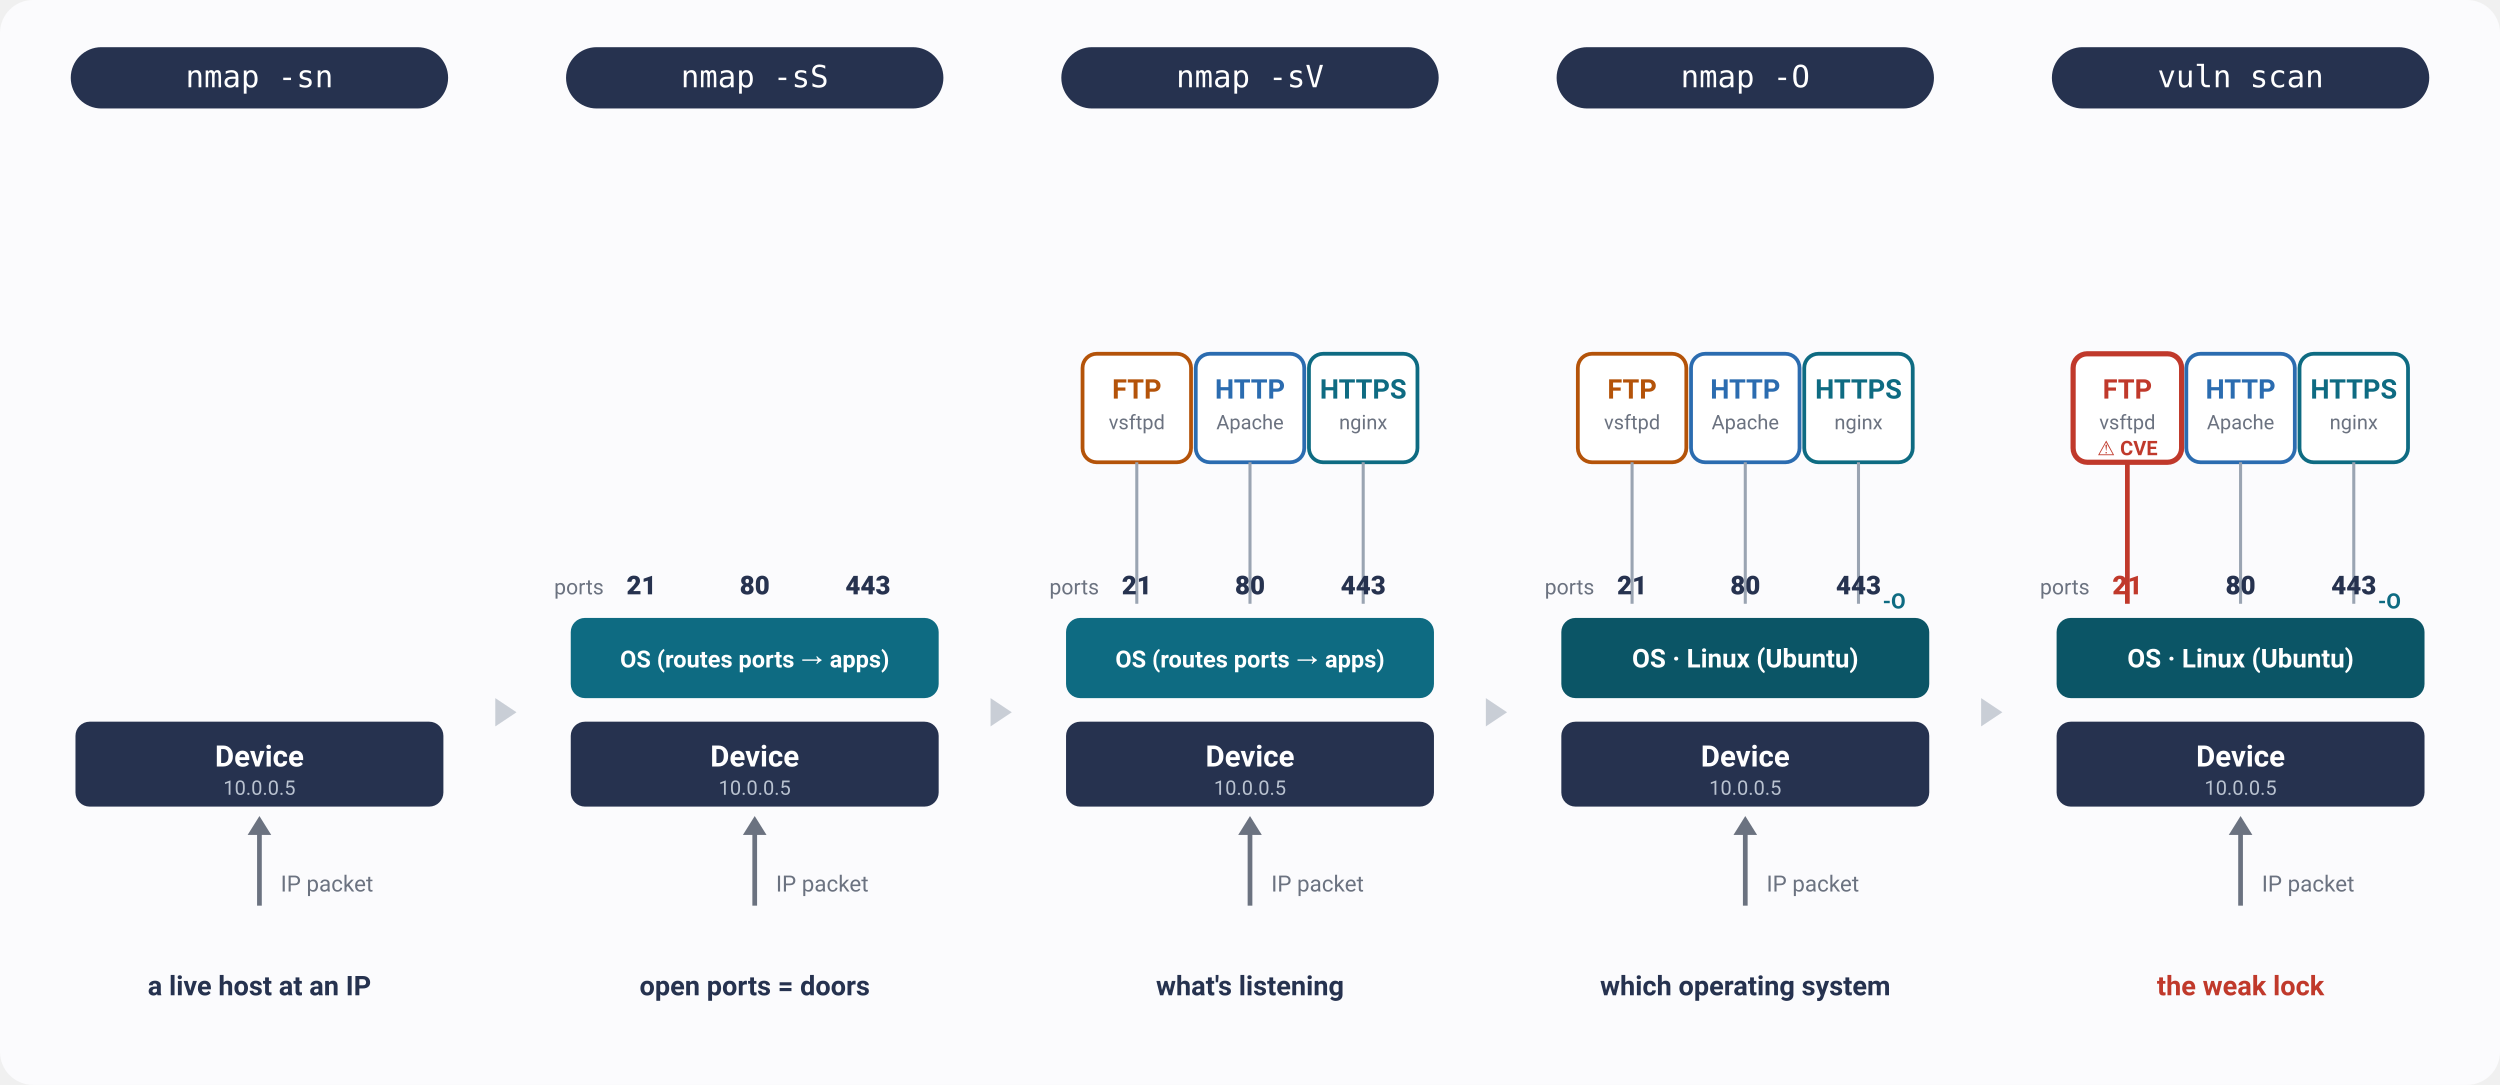
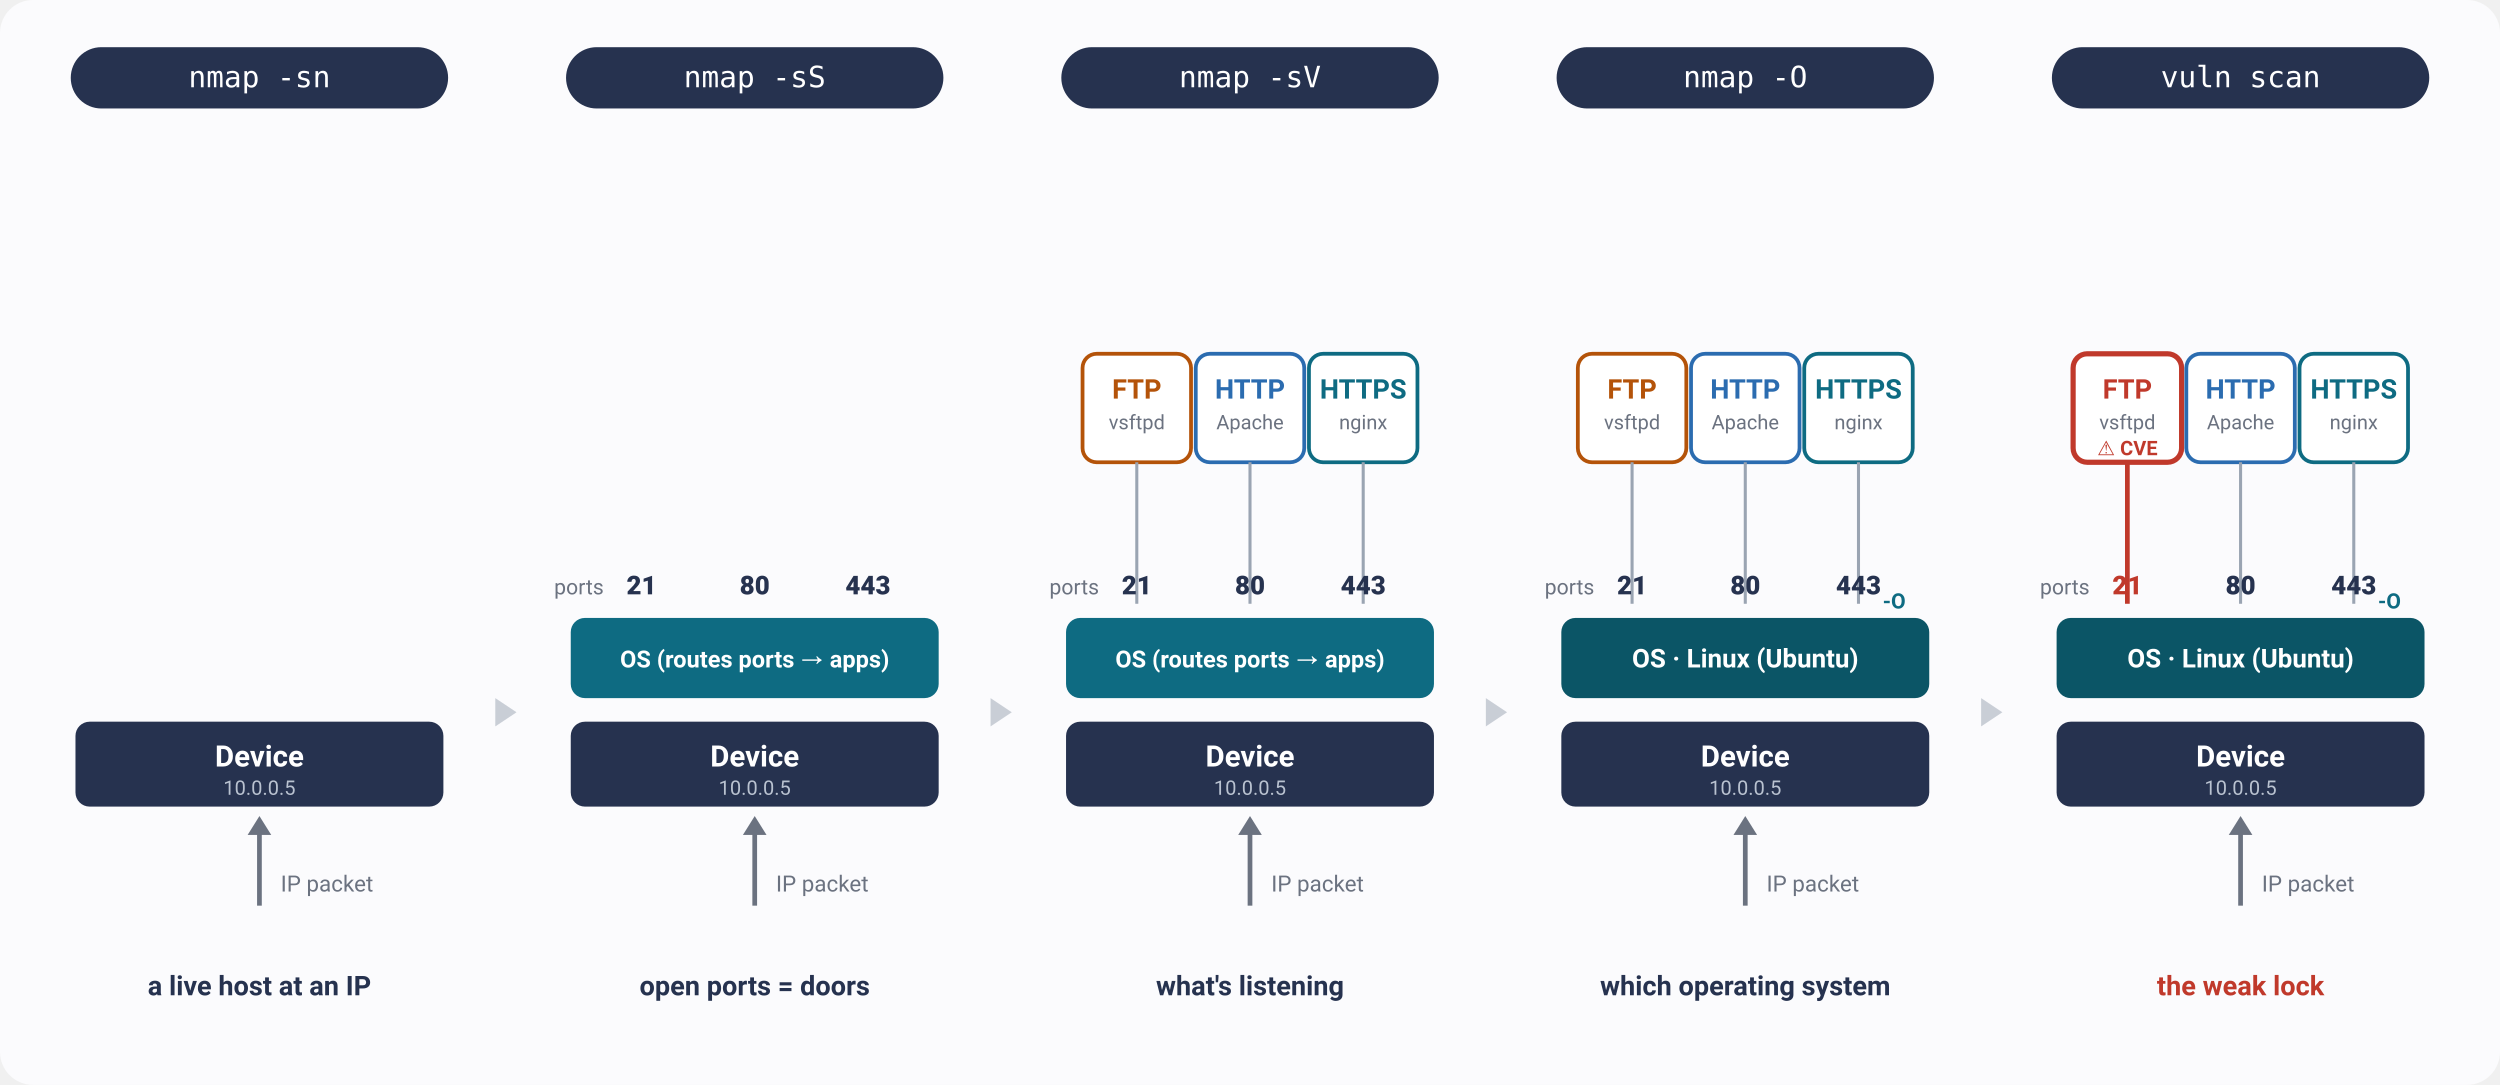
<svg xmlns="http://www.w3.org/2000/svg" viewBox="0 0 1060 460" font-family="'Segoe UI',Roboto,Helvetica,Arial,sans-serif" role="img" aria-label="The target device model builds up one layer per scan step: host, then open ports, then listening services, then OS, then the vulnerable service.">
  <rect x="0" y="0" width="1060" height="460" fill="#fbfbfd" rx="14" />
  <rect x="30" y="20" width="160" height="26" rx="13" fill="#26324F" />
-   <text x="110.0" y="37" text-anchor="middle" font-family="Consolas,monospace" font-size="13" fill="#fff">nmap -sn</text>
+   <text x="110.0" y="37" text-anchor="middle" font-family="'DejaVu Sans Mono',Menlo,'Courier New',monospace" font-size="12.5" fill="#fff">nmap -sn</text>
  <rect x="32" y="306" width="156" height="36" rx="6" fill="#26324F" />
  <text x="110.0" y="325" text-anchor="middle" font-size="12.5" font-weight="700" fill="#fff">Device</text>
  <text x="110.0" y="337" text-anchor="middle" font-size="8.5" fill="#b9c2d0">10.0.0.5</text>
  <line x1="110.0" y1="384" x2="110.0" y2="348" stroke="#6B7280" stroke-width="2" />
  <polygon points="105.0,354 115.0,354 110.0,346" fill="#6B7280" />
  <text x="119.0" y="378" font-size="9.5" fill="#6B7280">IP packet</text>
  <text x="110.0" y="422" text-anchor="middle" font-size="11.5" font-weight="700" fill="#26324F">a live host at an IP</text>
  <polygon points="210,296 219,302 210,308" fill="#c9ced6" />
  <rect x="240" y="20" width="160" height="26" rx="13" fill="#26324F" />
-   <text x="320.0" y="37" text-anchor="middle" font-family="Consolas,monospace" font-size="13" fill="#fff">nmap -sS</text>
+   <text x="320.0" y="37" text-anchor="middle" font-family="'DejaVu Sans Mono',Menlo,'Courier New',monospace" font-size="12.5" fill="#fff">nmap -sS</text>
  <text x="256" y="252" text-anchor="end" font-size="9" fill="#6B7280">ports</text>
  <text x="272" y="252" text-anchor="middle" font-size="11" font-weight="800" fill="#26324F">21</text>
  <text x="320" y="252" text-anchor="middle" font-size="11" font-weight="800" fill="#26324F">80</text>
  <text x="368" y="252" text-anchor="middle" font-size="11" font-weight="800" fill="#26324F">443</text>
  <rect x="242" y="262" width="156" height="34" rx="6" fill="#0E6B82" />
  <text x="320.0" y="283" text-anchor="middle" font-size="10" font-weight="700" fill="#fff">OS  (routes ports → apps)</text>
  <rect x="242" y="306" width="156" height="36" rx="6" fill="#26324F" />
  <text x="320.0" y="325" text-anchor="middle" font-size="12.5" font-weight="700" fill="#fff">Device</text>
  <text x="320.0" y="337" text-anchor="middle" font-size="8.5" fill="#b9c2d0">10.0.0.5</text>
  <line x1="320.0" y1="384" x2="320.0" y2="348" stroke="#6B7280" stroke-width="2" />
  <polygon points="315.0,354 325.0,354 320.0,346" fill="#6B7280" />
  <text x="329.0" y="378" font-size="9.5" fill="#6B7280">IP packet</text>
  <text x="320.0" y="422" text-anchor="middle" font-size="11.5" font-weight="700" fill="#26324F">open ports = doors</text>
  <polygon points="420,296 429,302 420,308" fill="#c9ced6" />
  <rect x="450" y="20" width="160" height="26" rx="13" fill="#26324F" />
-   <text x="530.0" y="37" text-anchor="middle" font-family="Consolas,monospace" font-size="13" fill="#fff">nmap -sV</text>
+   <text x="530.0" y="37" text-anchor="middle" font-family="'DejaVu Sans Mono',Menlo,'Courier New',monospace" font-size="12.5" fill="#fff">nmap -sV</text>
  <rect x="459" y="150" width="46" height="46" rx="6" fill="#fff" stroke="#B45309" stroke-width="1.6" />
  <text x="482" y="169" text-anchor="middle" font-size="11.5" font-weight="700" fill="#B45309">FTP</text>
  <text x="482" y="182" text-anchor="middle" font-size="8.5" fill="#6B7280">vsftpd</text>
  <line x1="482" y1="196" x2="482" y2="256" stroke="#9aa4b2" stroke-width="1.3" />
  <rect x="507" y="150" width="46" height="46" rx="6" fill="#fff" stroke="#2B6CB0" stroke-width="1.6" />
  <text x="530" y="169" text-anchor="middle" font-size="11.5" font-weight="700" fill="#2B6CB0">HTTP</text>
  <text x="530" y="182" text-anchor="middle" font-size="8.5" fill="#6B7280">Apache</text>
  <line x1="530" y1="196" x2="530" y2="256" stroke="#9aa4b2" stroke-width="1.3" />
  <rect x="555" y="150" width="46" height="46" rx="6" fill="#fff" stroke="#0E6B82" stroke-width="1.6" />
  <text x="578" y="169" text-anchor="middle" font-size="11.5" font-weight="700" fill="#0E6B82">HTTPS</text>
  <text x="578" y="182" text-anchor="middle" font-size="8.5" fill="#6B7280">nginx</text>
  <line x1="578" y1="196" x2="578" y2="256" stroke="#9aa4b2" stroke-width="1.3" />
  <text x="466" y="252" text-anchor="end" font-size="9" fill="#6B7280">ports</text>
  <text x="482" y="252" text-anchor="middle" font-size="11" font-weight="800" fill="#26324F">21</text>
  <text x="530" y="252" text-anchor="middle" font-size="11" font-weight="800" fill="#26324F">80</text>
  <text x="578" y="252" text-anchor="middle" font-size="11" font-weight="800" fill="#26324F">443</text>
  <rect x="452" y="262" width="156" height="34" rx="6" fill="#0E6B82" />
  <text x="530.0" y="283" text-anchor="middle" font-size="10" font-weight="700" fill="#fff">OS  (routes ports → apps)</text>
  <rect x="452" y="306" width="156" height="36" rx="6" fill="#26324F" />
  <text x="530.0" y="325" text-anchor="middle" font-size="12.5" font-weight="700" fill="#fff">Device</text>
  <text x="530.0" y="337" text-anchor="middle" font-size="8.5" fill="#b9c2d0">10.0.0.5</text>
  <line x1="530.0" y1="384" x2="530.0" y2="348" stroke="#6B7280" stroke-width="2" />
  <polygon points="525.0,354 535.0,354 530.0,346" fill="#6B7280" />
  <text x="539.0" y="378" font-size="9.5" fill="#6B7280">IP packet</text>
  <text x="530.0" y="422" text-anchor="middle" font-size="11.5" font-weight="700" fill="#26324F">what's listening</text>
  <polygon points="630,296 639,302 630,308" fill="#c9ced6" />
  <rect x="660" y="20" width="160" height="26" rx="13" fill="#26324F" />
-   <text x="740.0" y="37" text-anchor="middle" font-family="Consolas,monospace" font-size="13" fill="#fff">nmap -O</text>
+   <text x="740.0" y="37" text-anchor="middle" font-family="'DejaVu Sans Mono',Menlo,'Courier New',monospace" font-size="12.5" fill="#fff">nmap -O</text>
  <rect x="669" y="150" width="46" height="46" rx="6" fill="#fff" stroke="#B45309" stroke-width="1.6" />
  <text x="692" y="169" text-anchor="middle" font-size="11.5" font-weight="700" fill="#B45309">FTP</text>
  <text x="692" y="182" text-anchor="middle" font-size="8.5" fill="#6B7280">vsftpd</text>
  <line x1="692" y1="196" x2="692" y2="256" stroke="#9aa4b2" stroke-width="1.3" />
  <rect x="717" y="150" width="46" height="46" rx="6" fill="#fff" stroke="#2B6CB0" stroke-width="1.6" />
  <text x="740" y="169" text-anchor="middle" font-size="11.5" font-weight="700" fill="#2B6CB0">HTTP</text>
  <text x="740" y="182" text-anchor="middle" font-size="8.5" fill="#6B7280">Apache</text>
  <line x1="740" y1="196" x2="740" y2="256" stroke="#9aa4b2" stroke-width="1.3" />
  <rect x="765" y="150" width="46" height="46" rx="6" fill="#fff" stroke="#0E6B82" stroke-width="1.6" />
  <text x="788" y="169" text-anchor="middle" font-size="11.5" font-weight="700" fill="#0E6B82">HTTPS</text>
  <text x="788" y="182" text-anchor="middle" font-size="8.5" fill="#6B7280">nginx</text>
  <line x1="788" y1="196" x2="788" y2="256" stroke="#9aa4b2" stroke-width="1.3" />
  <text x="676" y="252" text-anchor="end" font-size="9" fill="#6B7280">ports</text>
  <text x="692" y="252" text-anchor="middle" font-size="11" font-weight="800" fill="#26324F">21</text>
  <text x="740" y="252" text-anchor="middle" font-size="11" font-weight="800" fill="#26324F">80</text>
  <text x="788" y="252" text-anchor="middle" font-size="11" font-weight="800" fill="#26324F">443</text>
  <rect x="662" y="262" width="156" height="34" rx="6" fill="#0b5566" />
  <text x="740.0" y="283" text-anchor="middle" font-size="11" font-weight="700" fill="#fff">OS · Linux (Ubuntu)</text>
  <text x="808" y="258" text-anchor="end" font-size="9" font-weight="700" fill="#0E6B82">-O</text>
  <rect x="662" y="306" width="156" height="36" rx="6" fill="#26324F" />
  <text x="740.0" y="325" text-anchor="middle" font-size="12.5" font-weight="700" fill="#fff">Device</text>
  <text x="740.0" y="337" text-anchor="middle" font-size="8.5" fill="#b9c2d0">10.0.0.5</text>
  <line x1="740.0" y1="384" x2="740.0" y2="348" stroke="#6B7280" stroke-width="2" />
  <polygon points="735.0,354 745.0,354 740.0,346" fill="#6B7280" />
  <text x="749.0" y="378" font-size="9.5" fill="#6B7280">IP packet</text>
  <text x="740.0" y="422" text-anchor="middle" font-size="11.5" font-weight="700" fill="#26324F">which operating system</text>
  <polygon points="840,296 849,302 840,308" fill="#c9ced6" />
  <rect x="870" y="20" width="160" height="26" rx="13" fill="#26324F" />
-   <text x="950.0" y="37" text-anchor="middle" font-family="Consolas,monospace" font-size="13" fill="#fff">vuln scan</text>
+   <text x="950.0" y="37" text-anchor="middle" font-family="'DejaVu Sans Mono',Menlo,'Courier New',monospace" font-size="12.5" fill="#fff">vuln scan</text>
  <rect x="879" y="150" width="46" height="46" rx="6" fill="#fff" stroke="#C0392B" stroke-width="2.2" />
  <text x="902" y="169" text-anchor="middle" font-size="11.5" font-weight="700" fill="#C0392B">FTP</text>
  <text x="902" y="182" text-anchor="middle" font-size="8.5" fill="#6B7280">vsftpd</text>
  <text x="902" y="193" text-anchor="middle" font-size="8.5" font-weight="700" fill="#C0392B">⚠ CVE</text>
  <line x1="902" y1="196" x2="902" y2="256" stroke="#C0392B" stroke-width="2" />
  <rect x="927" y="150" width="46" height="46" rx="6" fill="#fff" stroke="#2B6CB0" stroke-width="1.6" />
  <text x="950" y="169" text-anchor="middle" font-size="11.5" font-weight="700" fill="#2B6CB0">HTTP</text>
  <text x="950" y="182" text-anchor="middle" font-size="8.5" fill="#6B7280">Apache</text>
  <line x1="950" y1="196" x2="950" y2="256" stroke="#9aa4b2" stroke-width="1.3" />
  <rect x="975" y="150" width="46" height="46" rx="6" fill="#fff" stroke="#0E6B82" stroke-width="1.6" />
  <text x="998" y="169" text-anchor="middle" font-size="11.5" font-weight="700" fill="#0E6B82">HTTPS</text>
  <text x="998" y="182" text-anchor="middle" font-size="8.5" fill="#6B7280">nginx</text>
  <line x1="998" y1="196" x2="998" y2="256" stroke="#9aa4b2" stroke-width="1.3" />
  <text x="886" y="252" text-anchor="end" font-size="9" fill="#6B7280">ports</text>
  <text x="902" y="252" text-anchor="middle" font-size="11" font-weight="800" fill="#C0392B">21</text>
  <text x="950" y="252" text-anchor="middle" font-size="11" font-weight="800" fill="#26324F">80</text>
  <text x="998" y="252" text-anchor="middle" font-size="11" font-weight="800" fill="#26324F">443</text>
  <rect x="872" y="262" width="156" height="34" rx="6" fill="#0b5566" />
  <text x="950.0" y="283" text-anchor="middle" font-size="11" font-weight="700" fill="#fff">OS · Linux (Ubuntu)</text>
  <text x="1018" y="258" text-anchor="end" font-size="9" font-weight="700" fill="#0E6B82">-O</text>
  <rect x="872" y="306" width="156" height="36" rx="6" fill="#26324F" />
  <text x="950.0" y="325" text-anchor="middle" font-size="12.5" font-weight="700" fill="#fff">Device</text>
  <text x="950.0" y="337" text-anchor="middle" font-size="8.5" fill="#b9c2d0">10.0.0.5</text>
  <line x1="950.0" y1="384" x2="950.0" y2="348" stroke="#6B7280" stroke-width="2" />
  <polygon points="945.0,354 955.0,354 950.0,346" fill="#6B7280" />
  <text x="959.0" y="378" font-size="9.5" fill="#6B7280">IP packet</text>
  <text x="950.0" y="422" text-anchor="middle" font-size="11.5" font-weight="700" fill="#C0392B">the weak lock</text>
</svg>
